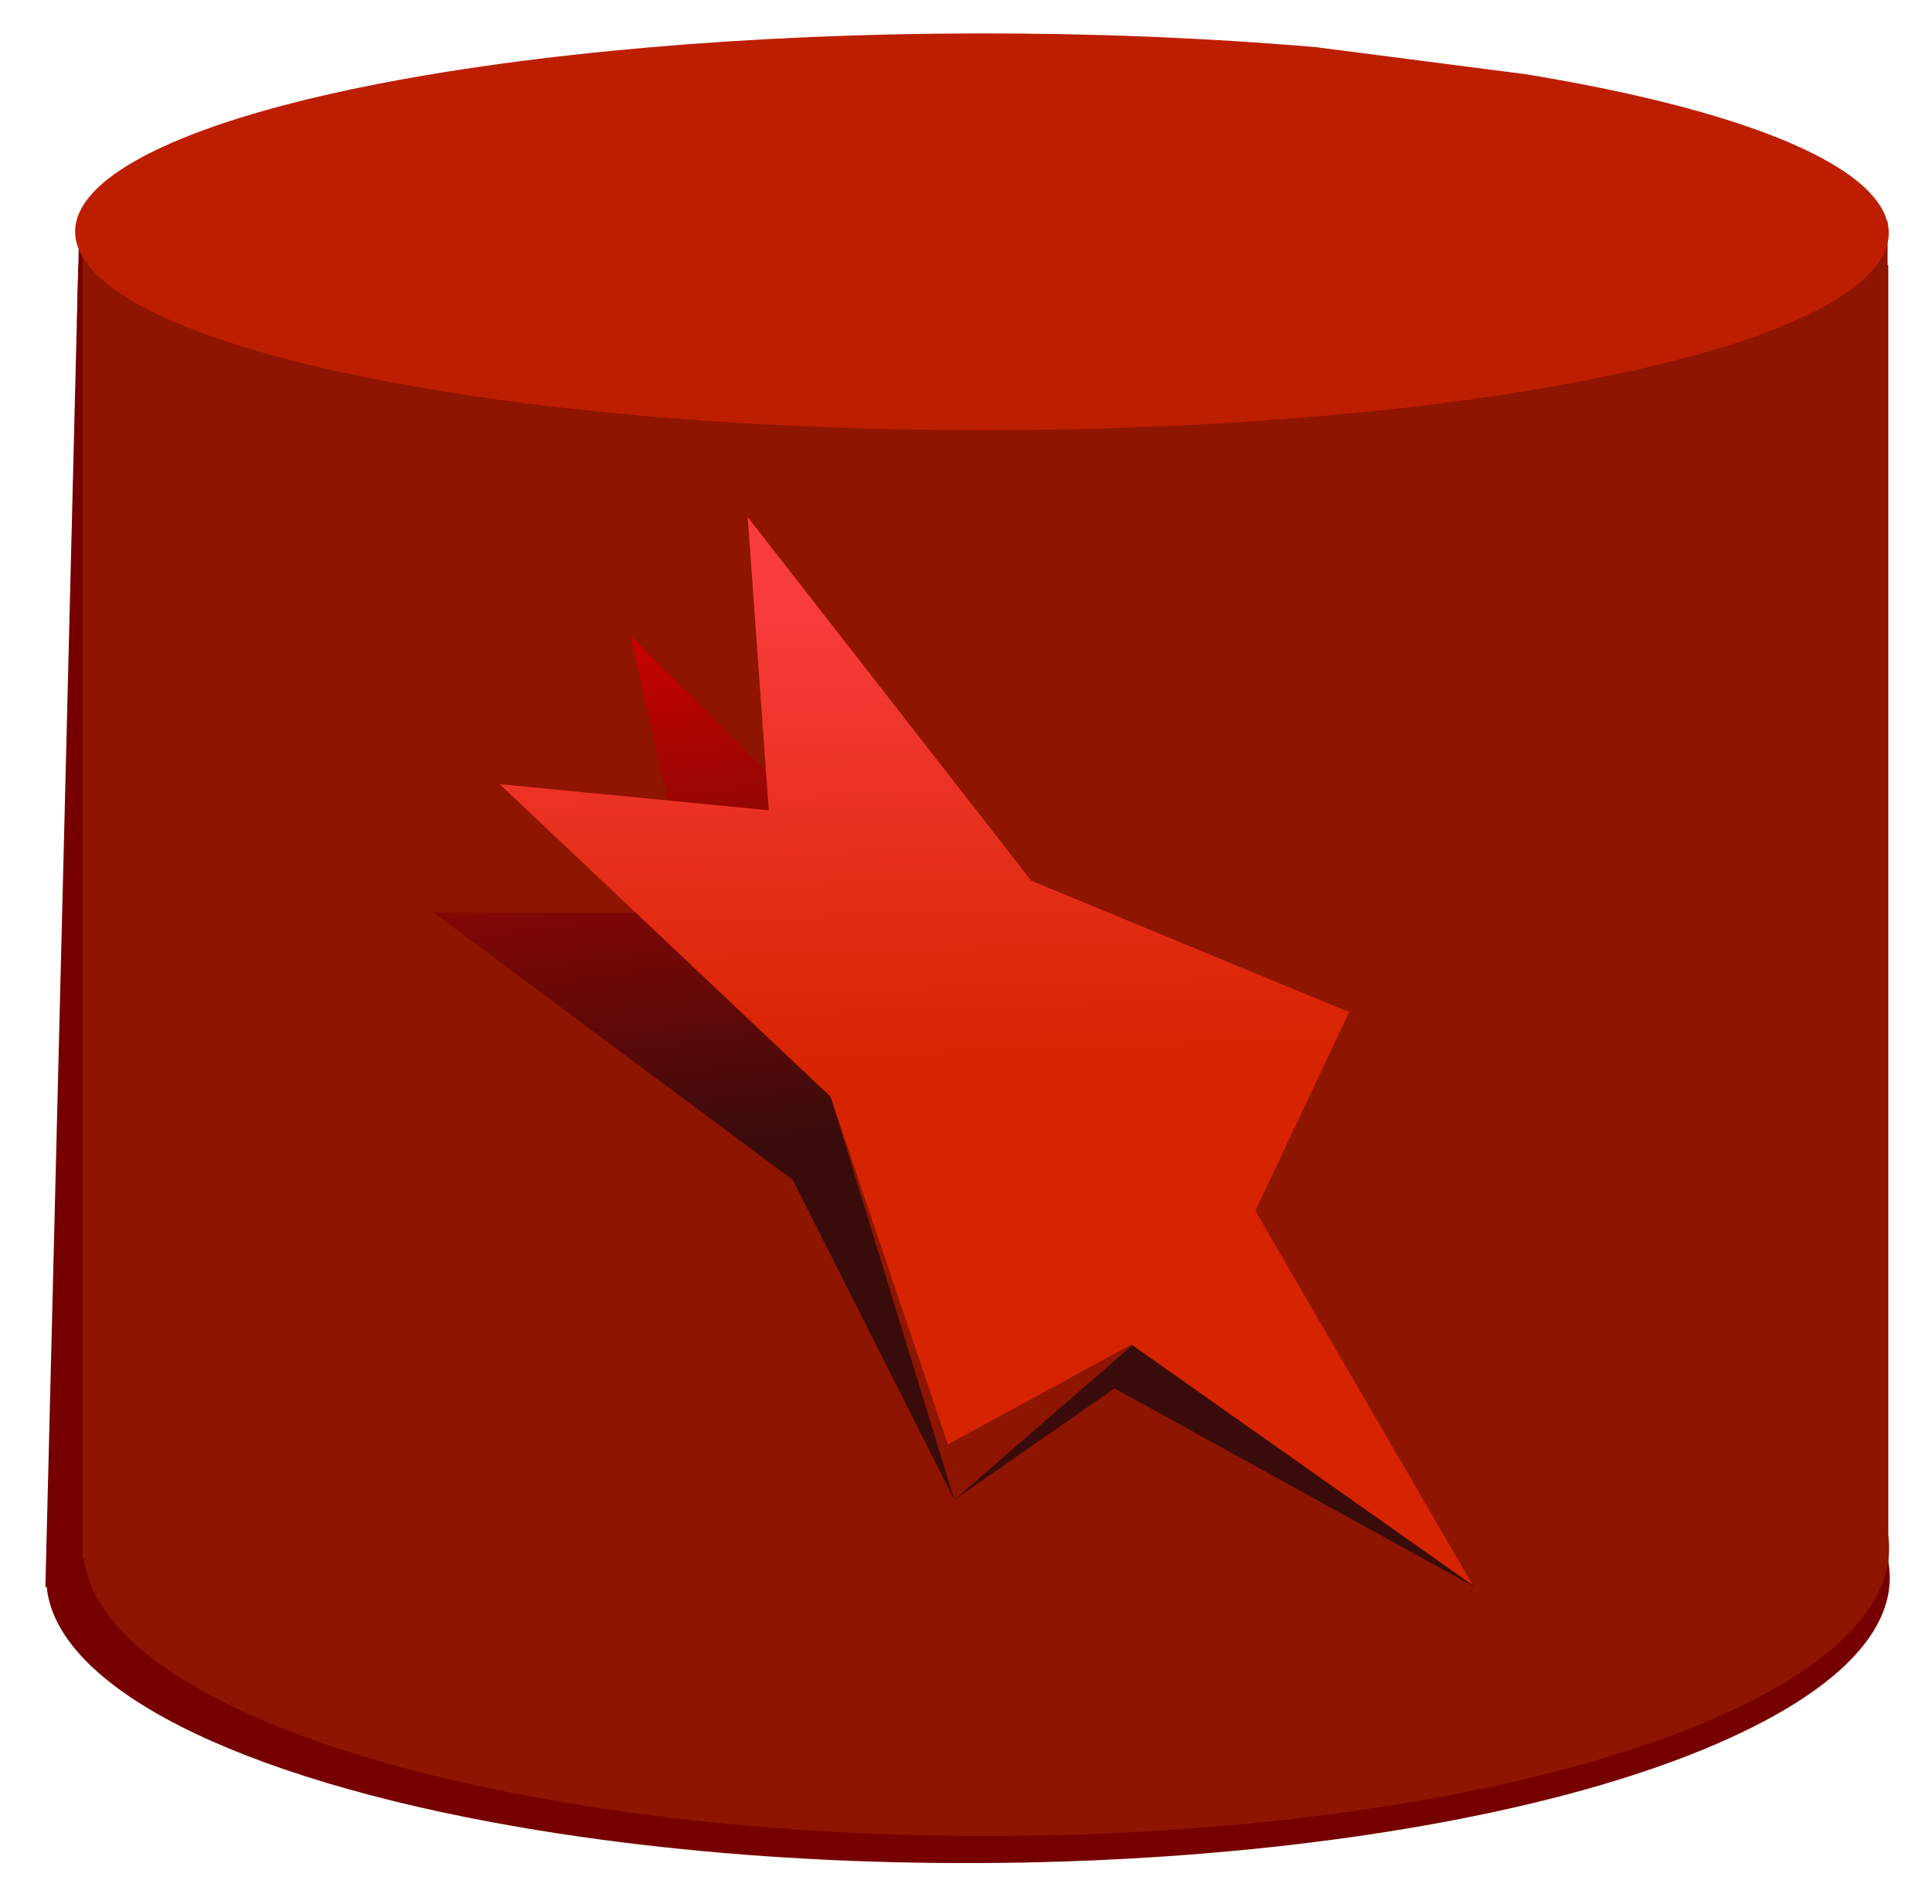
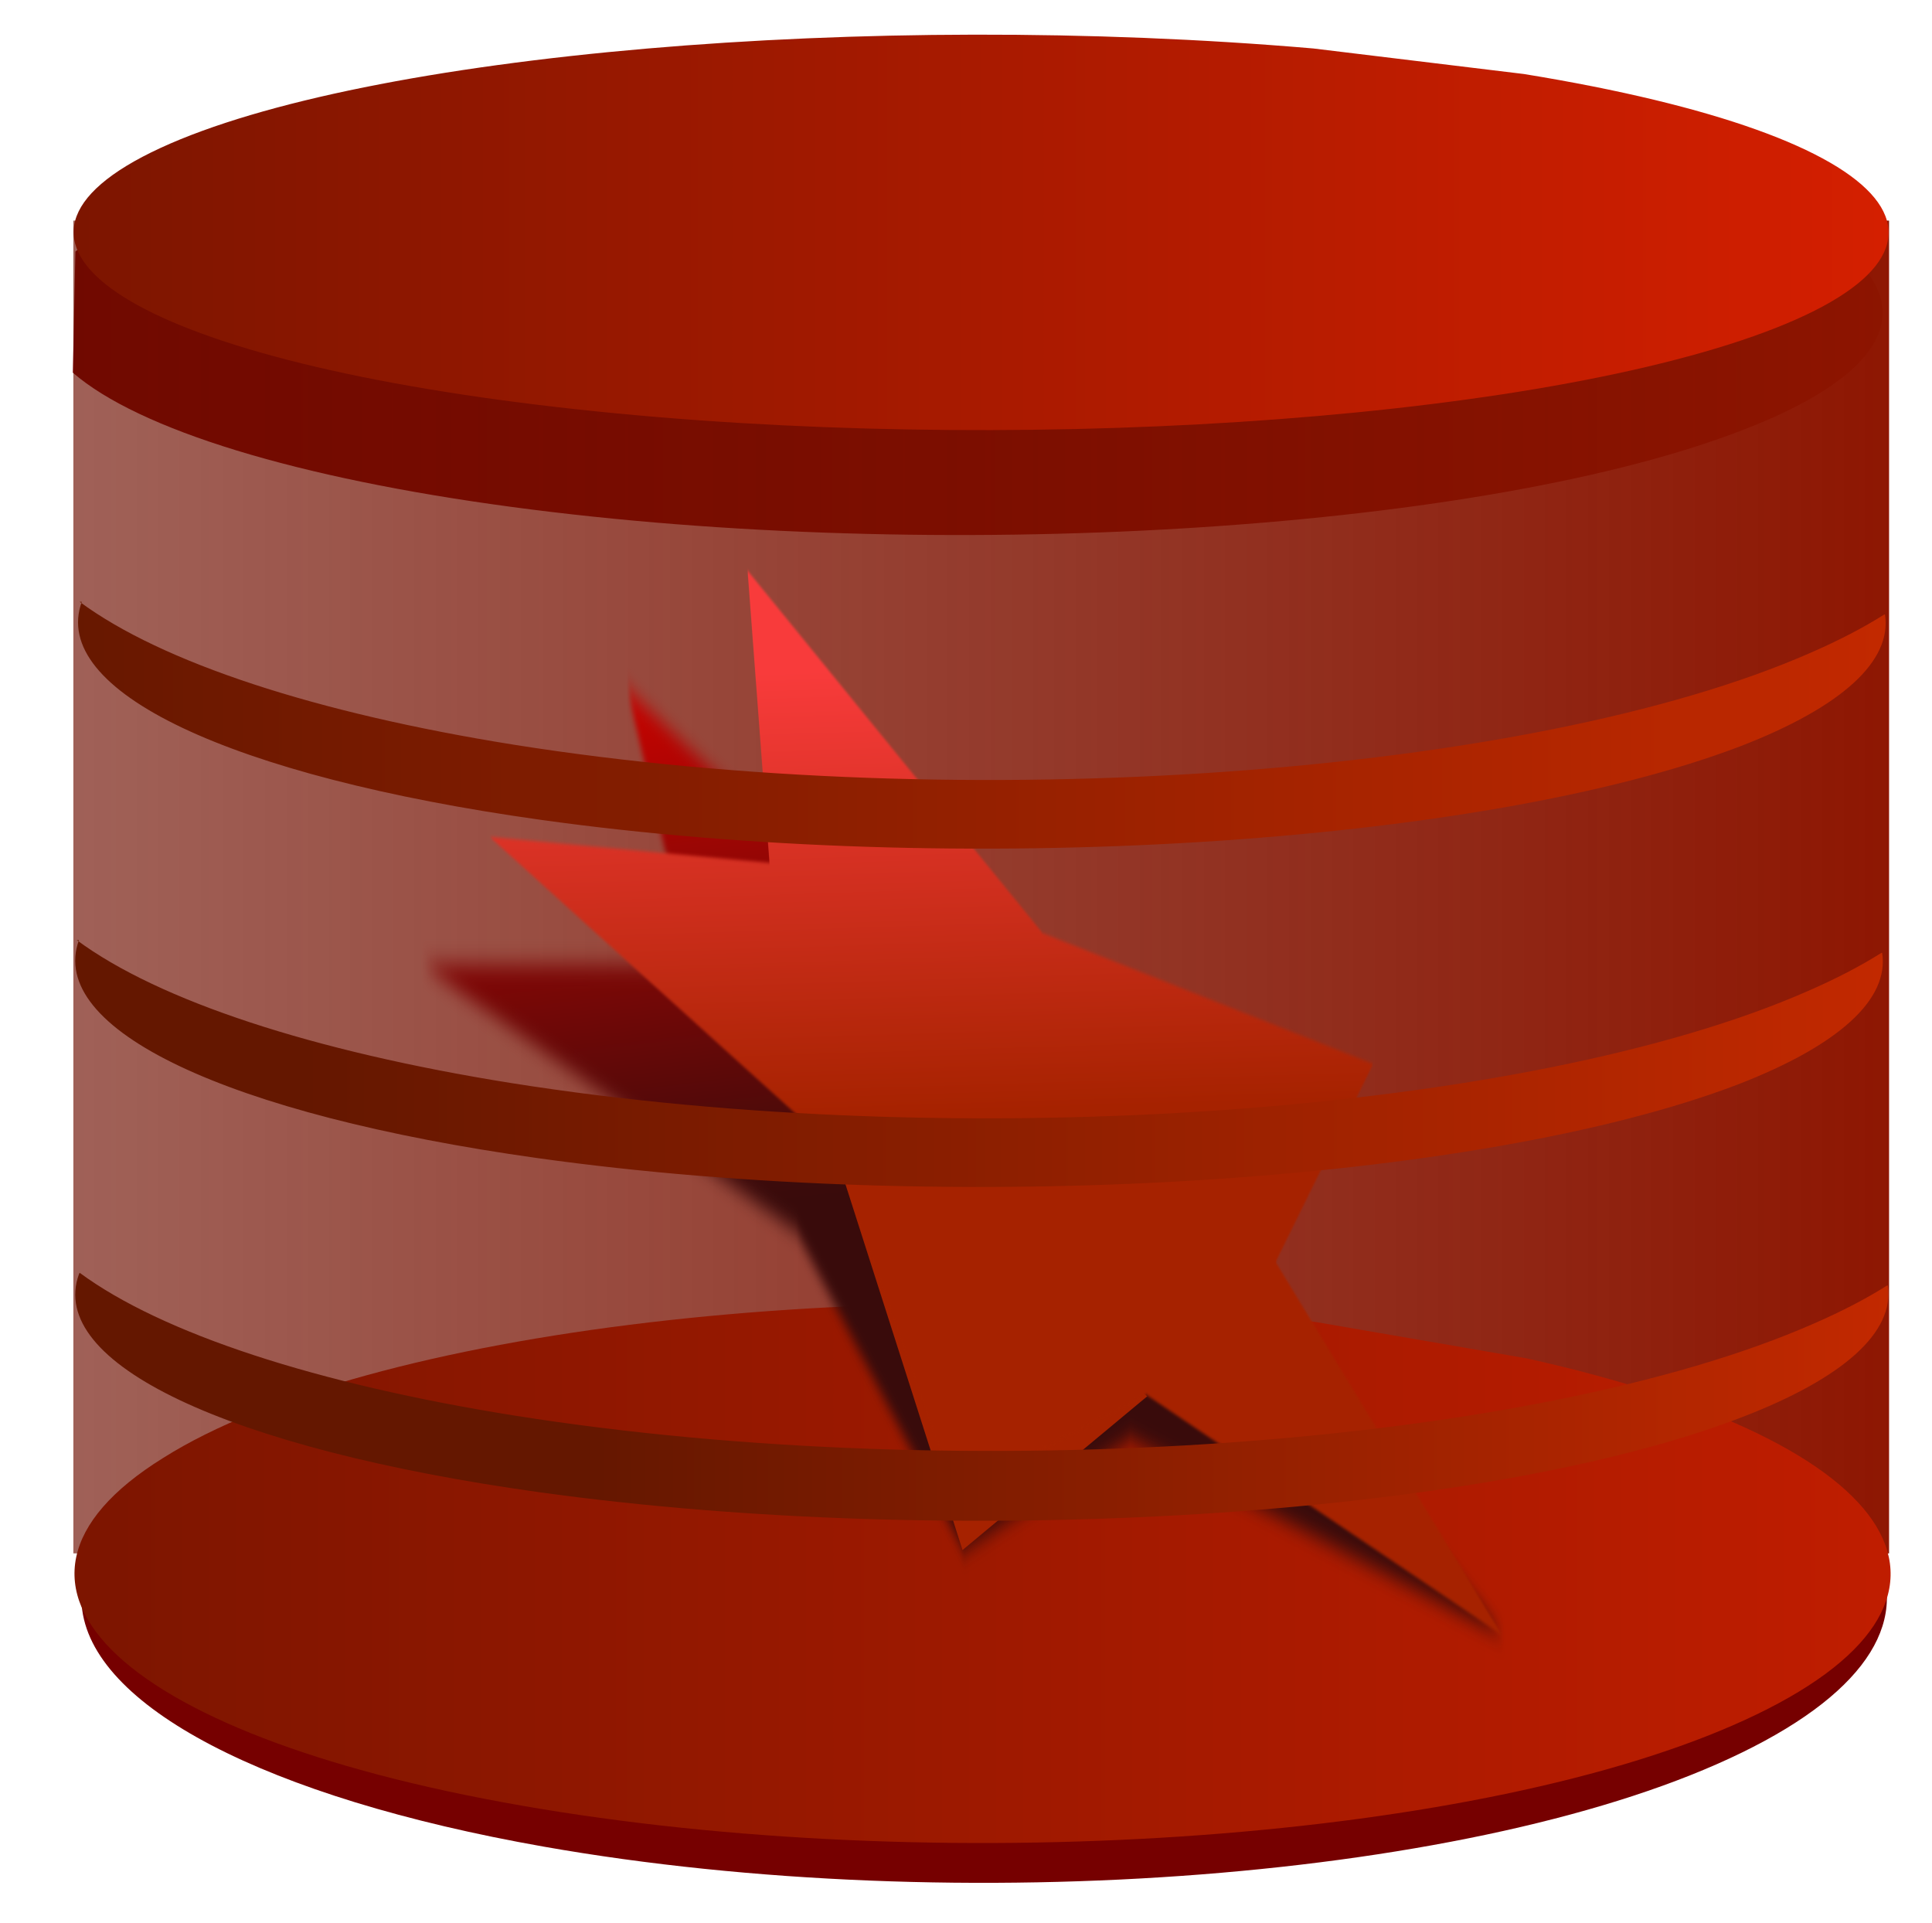
- <svg xmlns="http://www.w3.org/2000/svg" xmlns:xlink="http://www.w3.org/1999/xlink" width="1.431mm" height="1.41mm" viewBox="0 0 1.431 1.41" version="1.1" id="svg5">
+ <svg xmlns="http://www.w3.org/2000/svg" xmlns:xlink="http://www.w3.org/1999/xlink" width="1.365mm" height="1.358mm" viewBox="0 0 1.365 1.358" version="1.1" id="svg5" xml:space="preserve">
  <defs id="defs2">
+     <linearGradient id="linearGradient17063">
+       <stop style="stop-color:#641700;stop-opacity:1;" offset="0.3" id="stop17059" />
+       <stop style="stop-color:#c42900;stop-opacity:1;" offset="1" id="stop17061" />
+     </linearGradient>
+     <linearGradient id="linearGradient17055">
+       <stop style="stop-color:#641700;stop-opacity:1;" offset="0.154" id="stop17051" />
+       <stop style="stop-color:#c42900;stop-opacity:1;" offset="1" id="stop17053" />
+     </linearGradient>
+     <linearGradient id="linearGradient17047">
+       <stop style="stop-color:#641700;stop-opacity:1;" offset="0" id="stop17043" />
+       <stop style="stop-color:#c42900;stop-opacity:1;" offset="1" id="stop17045" />
+     </linearGradient>
+     <linearGradient id="linearGradient16070">
+       <stop style="stop-color:#7b1500;stop-opacity:1;" offset="0" id="stop16068" />
+       <stop style="stop-color:#c11d00;stop-opacity:1;" offset="1" id="stop16066" />
+     </linearGradient>
+     <linearGradient id="linearGradient16060">
+       <stop style="stop-color:#7b1500;stop-opacity:1;" offset="0" id="stop16058" />
+       <stop style="stop-color:#d61f00;stop-opacity:1;" offset="1" id="stop16056" />
+     </linearGradient>
+     <linearGradient id="linearGradient15215">
+       <stop style="stop-color:#6d0e00;stop-opacity:0.648;" offset="0" id="stop15213" />
+       <stop style="stop-color:#8e1500;stop-opacity:1;" offset="1" id="stop15211" />
+     </linearGradient>
    <linearGradient id="linearGradient14263">
      <stop style="stop-color:#f83b3b;stop-opacity:1;" offset="0.099" id="stop14259" />
-       <stop style="stop-color:#d72400;stop-opacity:1;" offset="0.503" id="stop14261" />
+       <stop style="stop-color:#a62200;stop-opacity:1;" offset="0.503" id="stop14261" />
    </linearGradient>
    <linearGradient id="linearGradient14257">
      <stop style="stop-color:#ca0300;stop-opacity:1;" offset="0" id="stop14253" />
      <stop style="stop-color:#390b0b;stop-opacity:1;" offset="0.497" id="stop14255" />
    </linearGradient>
    <linearGradient xlink:href="#linearGradient14263" id="linearGradient6460" x1="82.899" y1="96.607" x2="91.218" y2="96.607" gradientUnits="userSpaceOnUse" />
    <linearGradient xlink:href="#linearGradient14257" id="linearGradient6468" x1="82.899" y1="96.607" x2="91.218" y2="96.607" gradientUnits="userSpaceOnUse" />
+     <linearGradient xlink:href="#linearGradient15215" id="linearGradient15294" x1="107.783" y1="127.766" x2="109.182" y2="127.766" gradientUnits="userSpaceOnUse" gradientTransform="matrix(0.9667444,0,0,1.001022,3.584911,-0.1305349)" />
+     <linearGradient xlink:href="#linearGradient16060" id="linearGradient16062" x1="107.788" y1="127.28" x2="109.131" y2="127.28" gradientUnits="userSpaceOnUse" />
+     <linearGradient xlink:href="#linearGradient16070" id="linearGradient16072" x1="107.785" y1="128.277" x2="109.136" y2="128.277" gradientUnits="userSpaceOnUse" />
+     <filter style="color-interpolation-filters:sRGB" id="filter17035" x="-0.032" y="-0.033" width="1.063" height="1.065">
+       <feGaussianBlur stdDeviation="0.086" id="feGaussianBlur17037" />
+     </filter>
+     <filter style="color-interpolation-filters:sRGB" id="filter17039" x="-0.01" y="-0.011" width="1.02" height="1.02">
+       <feGaussianBlur stdDeviation="0.012" id="feGaussianBlur17041" />
+     </filter>
+     <linearGradient xlink:href="#linearGradient17047" id="linearGradient17049" x1="107.807" y1="127.596" x2="109.16" y2="127.596" gradientUnits="userSpaceOnUse" gradientTransform="matrix(1.001127,0,0,0.949887,-0.1222938,6.439294)" />
+     <linearGradient xlink:href="#linearGradient17055" id="linearGradient17057" x1="107.805" y1="127.848" x2="109.158" y2="127.848" gradientUnits="userSpaceOnUse" gradientTransform="matrix(1.001127,0,0,0.949887,-0.1222938,6.439294)" />
+     <linearGradient xlink:href="#linearGradient17063" id="linearGradient17065" x1="107.807" y1="128.096" x2="109.16" y2="128.096" gradientUnits="userSpaceOnUse" gradientTransform="matrix(1.002717,0,0,0.9496111,-0.2958334,6.47464)" />
  </defs>
-   <g id="layer1" style="display:inline" transform="translate(-107.7529,-127.1304)">
-     <g id="g14457">
+   <g id="layer1" style="display:inline" transform="translate(-107.8012,-127.1519)">
+     <g id="g14457" style="display:inline" transform="matrix(0.9921362,0,0,0.950053,0.8386326,6.422394)">
      <g id="g27461" style="display:inline" transform="matrix(0.9015675,0,0,0.8118323,9.732036,24.26564)">
-         <path id="rect26634-9" style="fill:#760000;fill-opacity:1;stroke:#000000;stroke-width:0.073;stroke-opacity:0" d="m 108.76,128.155 h 1.514 v -1.206 h -1.487 z" />
-         <path id="path25844-3" style="fill:#760000;fill-opacity:1;stroke:#000000;stroke-width:0.06;stroke-opacity:0" d="m 109.494,126.775 a 0.758,0.179 0 0 0 -0.663,0.102 0.758,0.179 0 0 0 -0.043,0.027 l -0.002,0.097 a 0.758,0.179 0 0 0 0.361,0.108 0.758,0.179 0 0 0 1.005,-0.059 0.758,0.179 0 0 0 -0.182,-0.24 l -0.176,-0.023 a 0.758,0.179 0 0 0 -0.3,-0.013 z" />
-         <path id="path25844-4-6" style="fill:#760000;fill-opacity:1;stroke:#000000;stroke-width:0.073;stroke-opacity:0" d="m 108.761,128.154 a 0.757,0.26 0 0 0 0.388,0.22 0.757,0.26 0 0 0 1.004,-0.086 0.757,0.26 0 0 0 -0.182,-0.35 l -0.176,-0.033 a 0.757,0.26 0 0 0 -0.962,0.131 0.757,0.26 0 0 0 -0.072,0.101 0.757,0.26 0 0 0 0,5.3e-4 z" />
+         <path id="path25844-3" style="fill:#760000;fill-opacity:1;stroke:#000000;stroke-width:0.063;stroke-opacity:0" d="m 109.524,126.724 a 0.727,0.203 0 0 0 -0.636,0.117 0.727,0.203 0 0 0 -0.042,0.03 l -0.002,0.111 a 0.727,0.203 0 0 0 0.347,0.123 0.727,0.203 0 0 0 0.964,-0.067 0.727,0.203 0 0 0 -0.175,-0.274 l -0.168,-0.026 a 0.727,0.203 0 0 0 -0.288,-0.014 z" />
+         <path id="path25844-4-6" style="fill:#760000;fill-opacity:1;stroke:#000000;stroke-width:0.071;stroke-opacity:0" d="m 108.851,128.111 a 0.713,0.261 0 0 0 0.365,0.221 0.713,0.261 0 0 0 0.946,-0.086 0.713,0.261 0 0 0 -0.171,-0.351 l -0.165,-0.034 a 0.713,0.261 0 0 0 -0.906,0.131 0.713,0.261 0 0 0 -0.068,0.101 0.713,0.261 0 0 0 0,5.3e-4 z" />
      </g>
-       <g id="g14333" style="display:inline" transform="translate(0,0.02338608)">
-         <rect style="display:inline;fill:#8e1500;fill-opacity:1;stroke:#000000;stroke-width:0.062;stroke-opacity:0" id="rect26634" width="1.337" height="0.99" x="107.814" y="127.271" />
-         <path style="display:inline;fill:#bd1e00;fill-opacity:1;stroke:#000000;stroke-width:0.052;stroke-opacity:0" id="path25844" d="m 108.883,127.162 a 0.673,0.147 0 0 1 0.162,0.197 0.673,0.147 0 0 1 -0.892,0.048 0.673,0.147 0 0 1 -0.28,-0.191 0.673,0.147 0 0 1 0.855,-0.074" />
-         <path style="display:inline;fill:#8e1500;fill-opacity:1;stroke:#000000;stroke-width:0.062;stroke-opacity:0" id="path25844-4" d="m 108.883,128.083 a 0.668,0.213 0 0 1 0.161,0.287 0.668,0.213 0 0 1 -0.886,0.07 0.668,0.213 0 0 1 -0.278,-0.278 0.668,0.213 0 0 1 0.849,-0.107" />
+       <g id="g14333" style="display:inline" transform="translate(0.04960937,-0.0303574)">
+         <rect style="display:inline;fill:url(#linearGradient15294);fill-opacity:1;stroke:#000000;stroke-width:0.061;stroke-opacity:0" id="rect26634" width="1.293" height="0.991" x="107.813" y="127.271" />
+         <path style="display:inline;fill:url(#linearGradient16072);fill-opacity:1;stroke:#000000;stroke-width:0.059;stroke-opacity:0" id="path25844-4" d="m 108.848,128.117 a 0.646,0.2 0 0 1 0.155,0.269 0.646,0.2 0 0 1 -0.857,0.066 0.646,0.2 0 0 1 -0.269,-0.261 0.646,0.2 0 0 1 0.821,-0.101" />
        <g id="g27800" style="display:inline" transform="matrix(0.0542019,0,0,0.04594037,103.0943,122.0108)">
-           <path style="fill:url(#linearGradient6468);fill-opacity:1;stroke:#000000;stroke-width:0.05;stroke-opacity:0" id="path4035" d="m 89.979,100.216 -2.643,-1.134 -2.432,1.535 0.262,-2.864 -2.211,-1.839 2.805,-0.636 1.066,-2.671 1.472,2.471 2.87,0.188 -1.895,2.163 z" transform="matrix(1.315305,1.880054,-1.118981,0.1686946,92.77968,-50.9565)" />
-           <path style="display:inline;fill:#8e1500;fill-opacity:1;stroke:#000000;stroke-width:0.05;stroke-opacity:0" d="m 101.417,132.627 -2.427,2.488 -1.69,-6.501 z" id="path24982" />
-           <path style="display:inline;fill:url(#linearGradient6460);fill-opacity:1;stroke:#000000;stroke-width:0.05;stroke-opacity:0" id="path2516" d="m 89.979,100.216 -2.643,-1.134 -2.432,1.535 0.262,-2.864 -2.211,-1.839 2.805,-0.636 1.066,-2.671 1.472,2.471 2.87,0.188 -1.895,2.163 z" transform="matrix(1.113467,2.101058,-1.182061,0.04529352,117.1748,-59.37051)" />
+           <path style="mix-blend-mode:normal;fill:url(#linearGradient6468);fill-opacity:1;stroke:#000000;stroke-width:0.05;stroke-opacity:0;filter:url(#filter17035)" id="path4035" d="m 89.979,100.216 -2.643,-1.134 -2.432,1.535 0.262,-2.864 -2.211,-1.839 2.805,-0.636 1.066,-2.671 1.472,2.471 2.87,0.188 -1.895,2.163 z" transform="matrix(1.315305,1.880054,-1.118981,0.1686946,92.54879,-50.05677)" />
+           <path style="display:inline;fill:#a62200;fill-opacity:1;stroke:#000000;stroke-width:0.05;stroke-opacity:0" d="m 101.167,133.529 -2.427,2.489 -1.69,-6.505 z" id="path24982" />
+           <path style="display:inline;mix-blend-mode:normal;fill:url(#linearGradient6460);fill-opacity:1;stroke:#000000;stroke-width:0.05;stroke-opacity:0;filter:url(#filter17039)" id="path2516" d="m 89.979,100.216 -2.643,-1.134 -2.432,1.535 0.262,-2.864 -2.211,-1.839 2.805,-0.636 1.066,-2.671 1.472,2.471 2.87,0.188 -1.895,2.163 z" transform="matrix(1.113467,2.101058,-1.182061,0.04529352,116.9246,-58.47078)" />
        </g>
+         <path style="display:inline;fill:url(#linearGradient16062);fill-opacity:1;stroke:#000000;stroke-width:0.051;stroke-opacity:0" id="path25844" d="m 108.846,127.162 a 0.646,0.147 0 0 1 0.155,0.198 0.646,0.147 0 0 1 -0.857,0.048 0.646,0.147 0 0 1 -0.269,-0.191 0.646,0.147 0 0 1 0.821,-0.074" />
      </g>
+       <path id="path16128" style="display:inline;fill:url(#linearGradient17065);fill-opacity:1;stroke:#000000;stroke-width:0.052;stroke-dasharray:none;stroke-opacity:0" d="m 107.857,128.052 a 0.641,0.16 0 0 0 0.325,0.154 0.641,0.16 0 0 0 0.85,-0.053 0.641,0.16 0 0 0 0.103,-0.093 0.641,0.16 0 0 0 -5.2e-4,0 0.692,0.197 0 0 1 -0.052,0.027 0.692,0.197 0 0 1 -0.917,0.065 0.692,0.197 0 0 1 -0.308,-0.101 z" transform="matrix(1.007926,0,0,1.052573,-0.8452798,-6.760038)" />
+       <path id="path16289" style="display:inline;fill:url(#linearGradient17057);fill-opacity:1;stroke:#000000;stroke-width:0.052;stroke-opacity:0" d="m 107.857,127.816 a 0.64,0.16 0 0 0 0.324,0.154 0.64,0.16 0 0 0 0.848,-0.052 0.64,0.16 0 0 0 0.102,-0.093 0.64,0.16 0 0 0 -5.2e-4,0 0.691,0.197 0 0 1 -0.052,0.027 0.691,0.197 0 0 1 -0.916,0.065 0.691,0.197 0 0 1 -0.307,-0.101 z" transform="matrix(1.007926,0,0,1.052573,-0.8452798,-6.760038)" />
+       <path id="path16291" style="display:inline;fill:url(#linearGradient17049);fill-opacity:1;stroke:#000000;stroke-width:0.052;stroke-opacity:0" d="m 107.859,127.577 a 0.64,0.16 0 0 0 0.324,0.154 0.64,0.16 0 0 0 0.848,-0.052 0.64,0.16 0 0 0 0.102,-0.093 0.64,0.16 0 0 0 -5.2e-4,0 0.691,0.197 0 0 1 -0.052,0.027 0.691,0.197 0 0 1 -0.916,0.065 0.691,0.197 0 0 1 -0.307,-0.101 z" transform="matrix(1.007926,0,0,1.052573,-0.8452798,-6.760038)" />
    </g>
  </g>
</svg>
